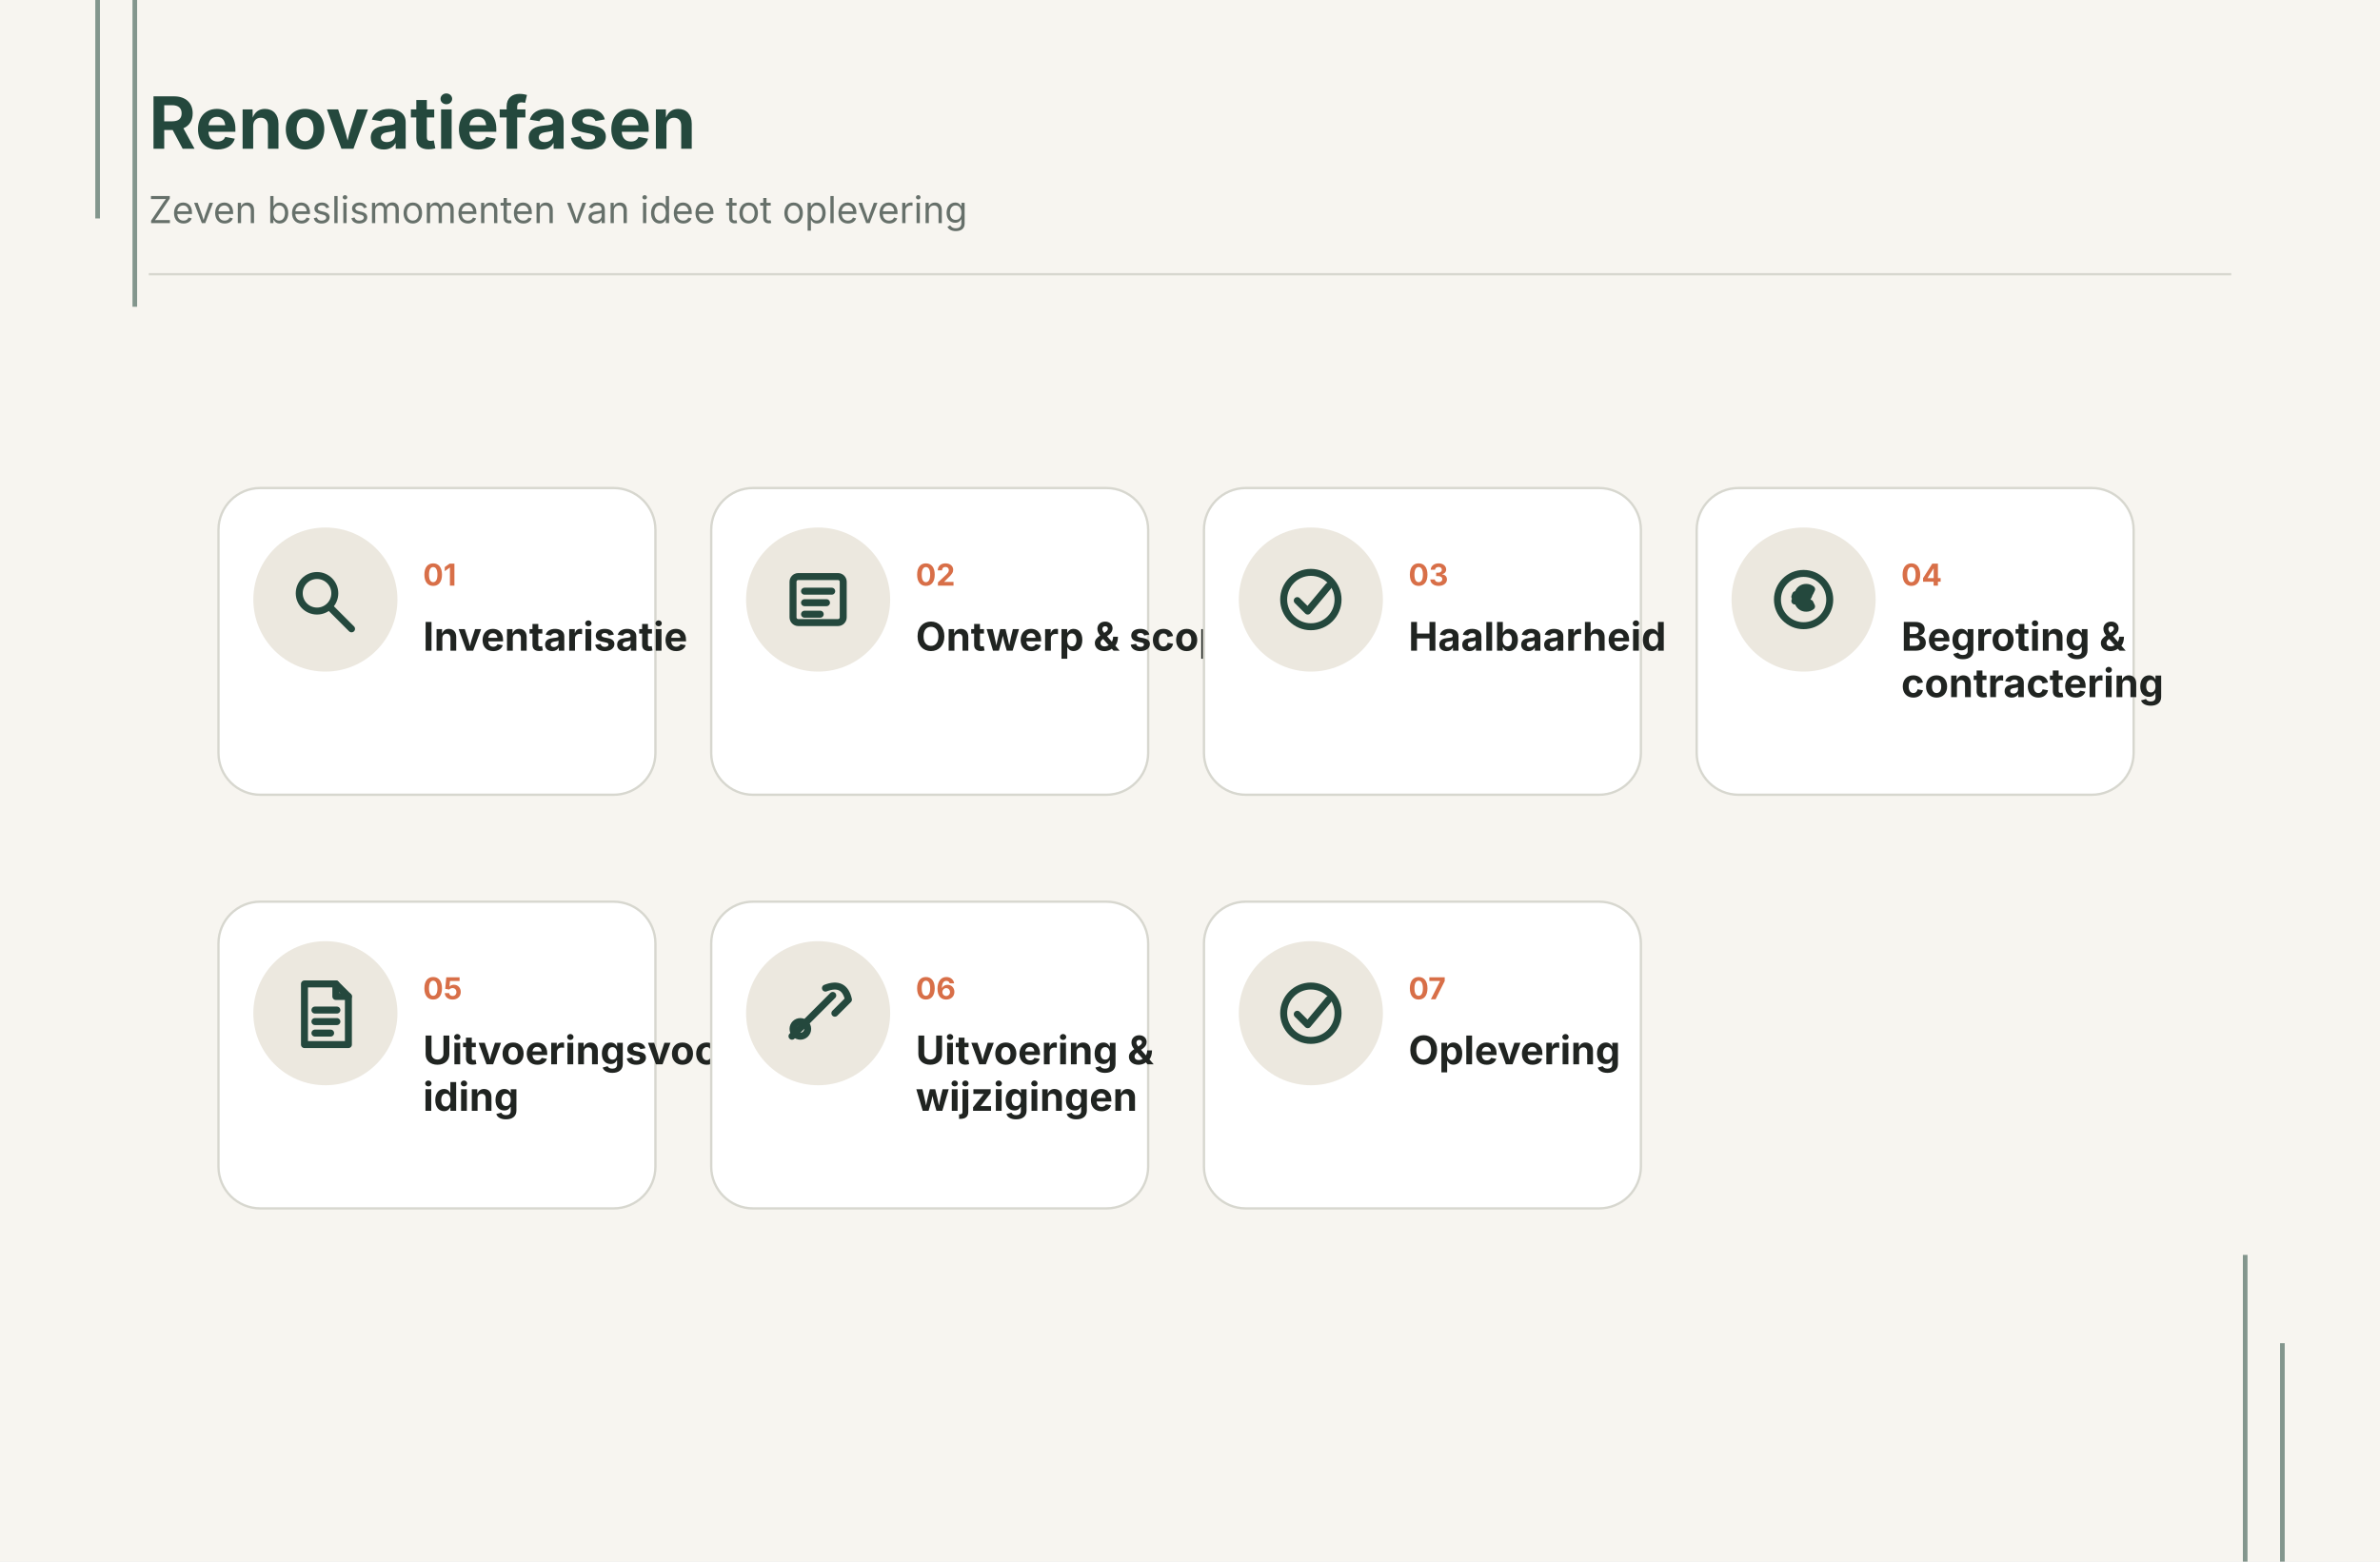
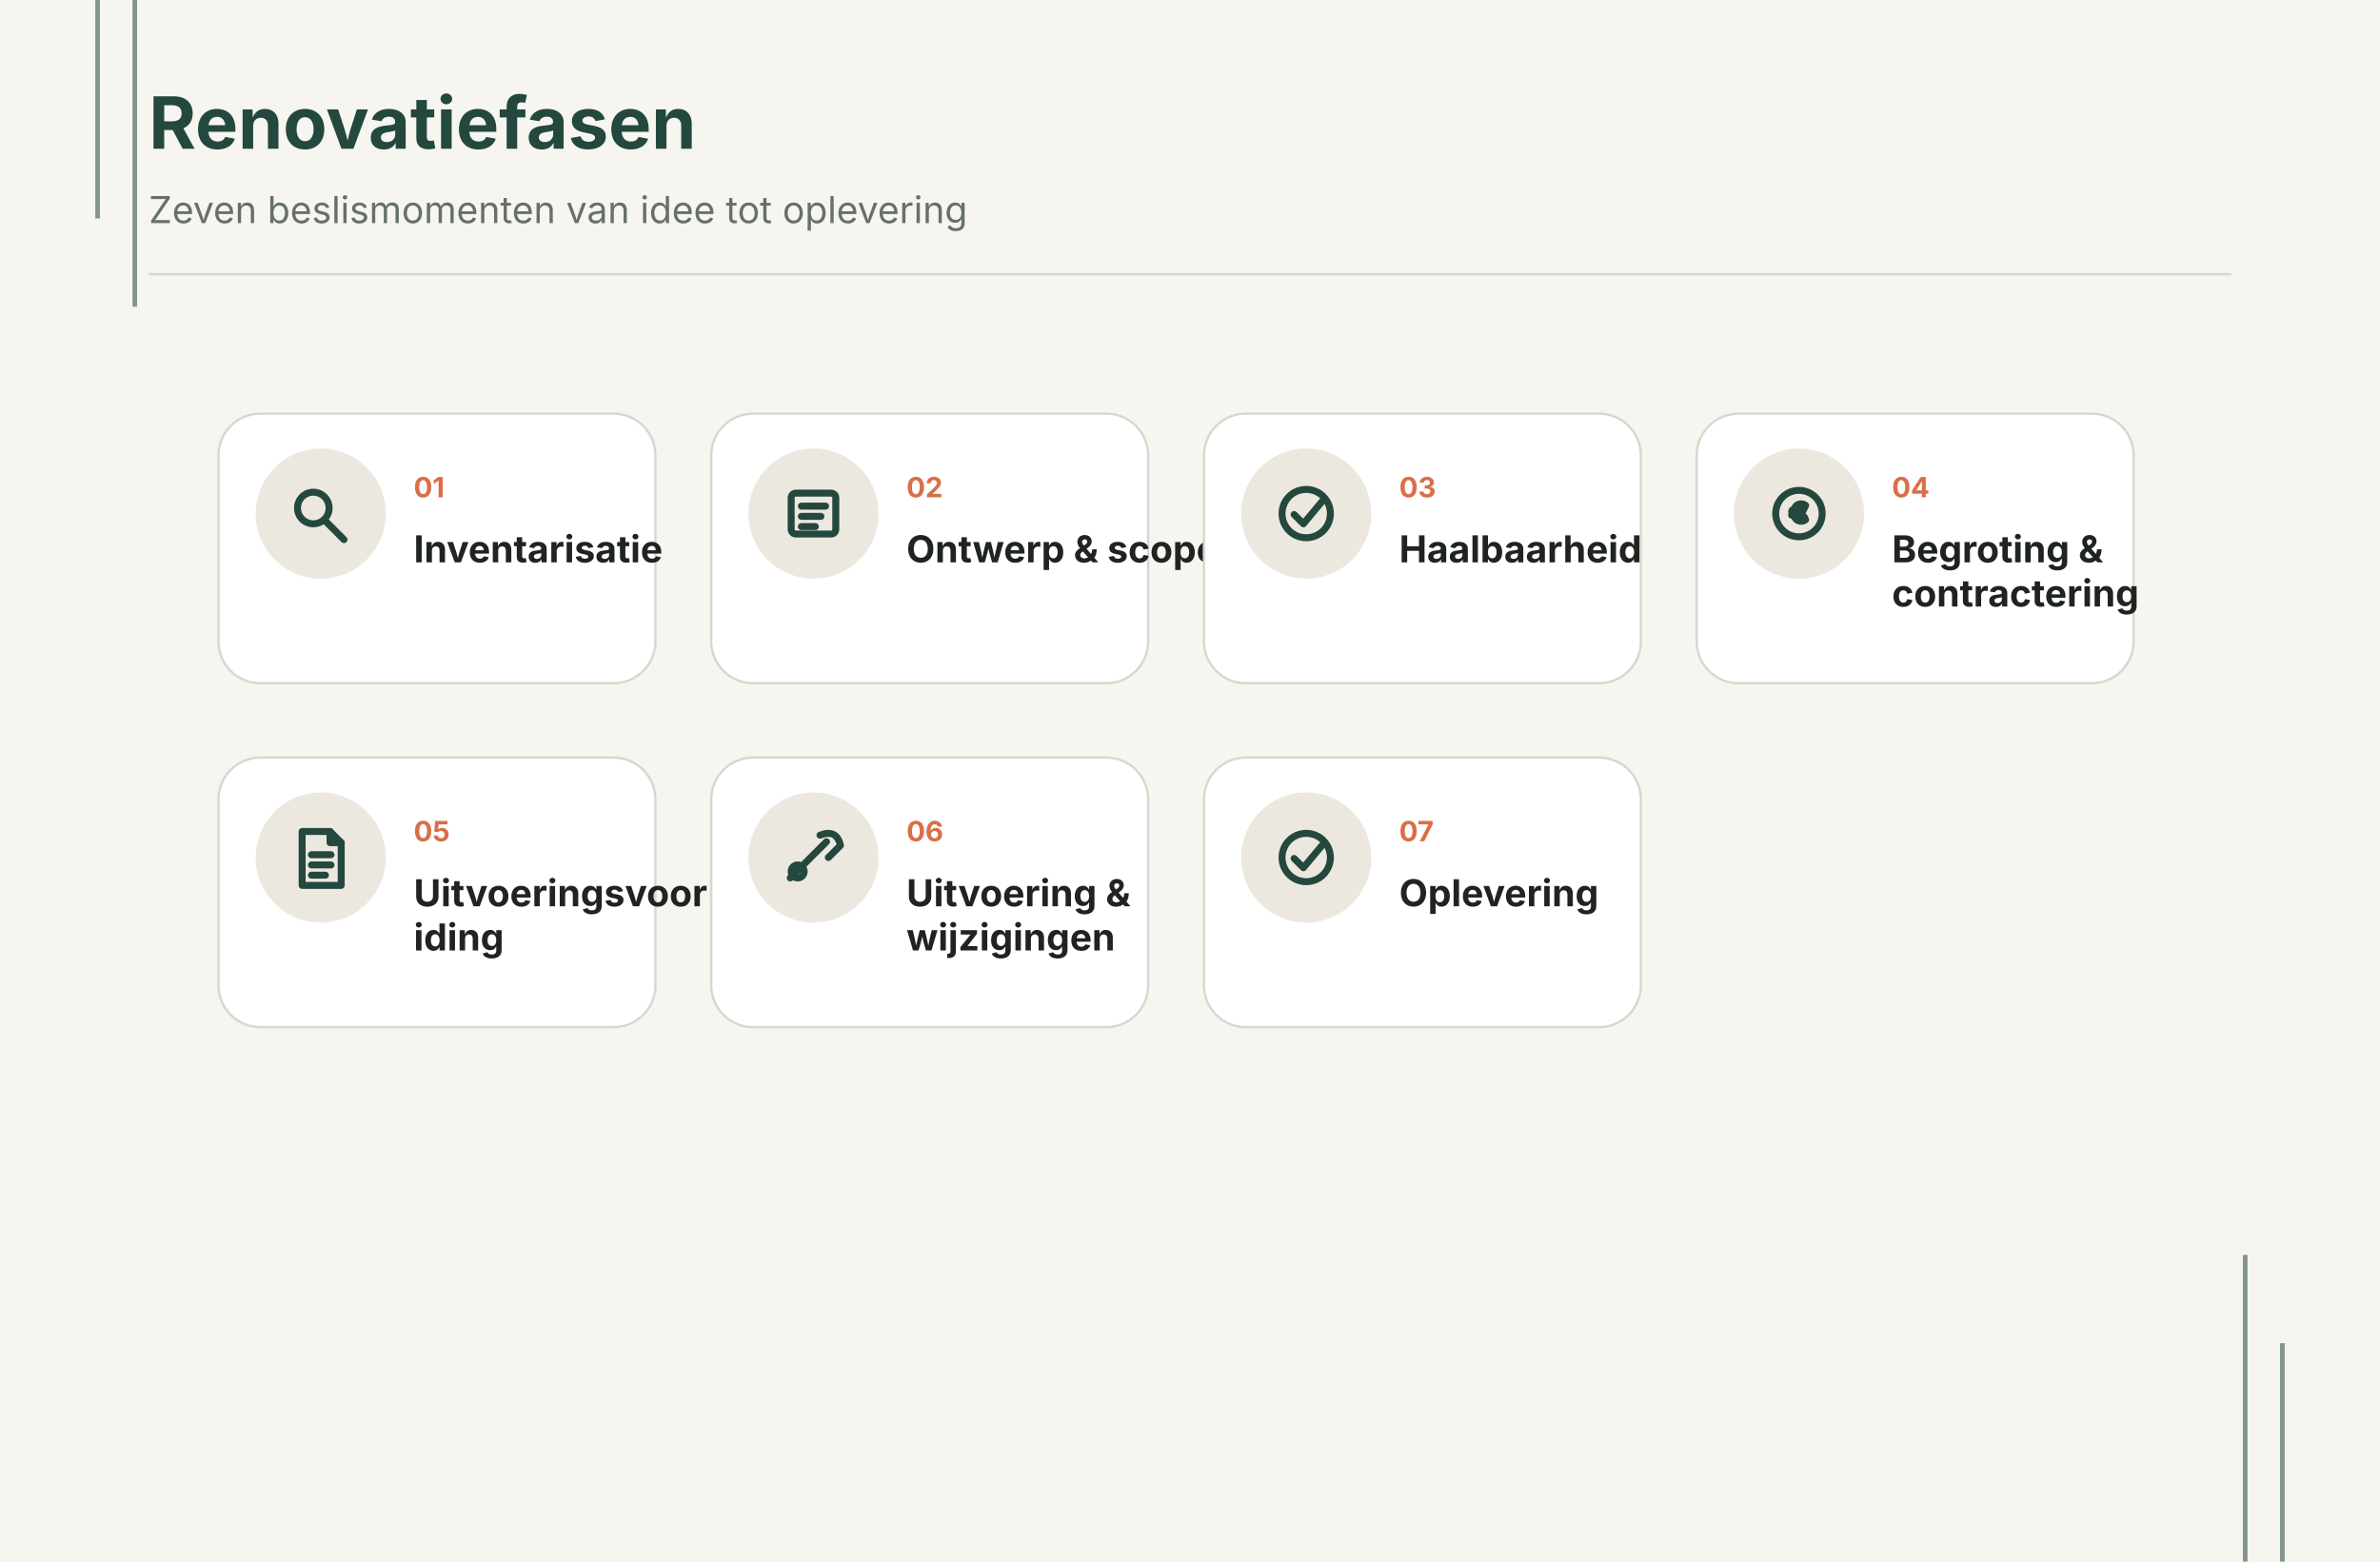
<svg xmlns="http://www.w3.org/2000/svg" width="1024" height="672" viewBox="0 0 1024 672" role="img">
  <rect width="1024" height="672" fill="#F7F5F0" />
  <path d="M42 0 V94 M58 0 V132" stroke="#24483D" stroke-width="2" opacity=".55" />
  <path d="M982 672 V578 M966 672 V540" stroke="#24483D" stroke-width="2" opacity=".55" />
  <text x="64" y="64" text-anchor="start" font-family="Inter,Arial,sans-serif" font-size="31" font-weight="700" fill="#24483D">
    <tspan x="64" dy="0">Renovatiefasen</tspan>
  </text>
  <text x="64" y="96" text-anchor="start" font-family="Inter,Arial,sans-serif" font-size="16" font-weight="400" fill="#66706A">
    <tspan x="64" dy="0">Zeven beslismomenten van idee tot oplevering</tspan>
  </text>
  <line x1="64" y1="118" x2="960" y2="118" stroke="#D7D7CF" stroke-width="1" />
-   <rect x="94" y="210" width="188" height="132" rx="18" fill="#FFFFFF" stroke="#D7D7CF" />
-   <circle cx="140" cy="258" r="31" fill="#ECE8DF" />
+   <rect x="94" y="178" width="188" height="116" rx="18" fill="#FFFFFF" stroke="#D7D7CF" />
+   <circle cx="138" cy="221" r="28" fill="#ECE8DF" />
  <g stroke="#24483D" stroke-width="3" fill="none" stroke-linecap="round" stroke-linejoin="round">
-     <circle cx="136.4" cy="255.3" r="7.65" />
-     <path d="M 141.8 261.15 L 151.25 270.6" />
+     <circle cx="134.8" cy="218.6" r="6.8" />
+     <path d="M 139.6 223.8 L 148.0 232.2" />
  </g>
-   <text x="182" y="252" text-anchor="start" font-family="Inter,Arial,sans-serif" font-size="13" font-weight="700" fill="#D86F48">
-     <tspan x="182" dy="0">01</tspan>
+   <text x="178" y="214" text-anchor="start" font-family="Inter,Arial,sans-serif" font-size="12" font-weight="700" fill="#D86F48">
+     <tspan x="178" dy="0">01</tspan>
  </text>
-   <text x="182" y="280" text-anchor="start" font-family="Inter,Arial,sans-serif" font-size="17" font-weight="700" fill="#202421">
-     <tspan x="182" dy="0">Inventarisatie</tspan>
+   <text x="178" y="242" text-anchor="start" font-family="Inter,Arial,sans-serif" font-size="16" font-weight="700" fill="#202421">
+     <tspan x="178" dy="0">Inventarisatie</tspan>
  </text>
-   <rect x="306" y="210" width="188" height="132" rx="18" fill="#FFFFFF" stroke="#D7D7CF" />
-   <circle cx="352" cy="258" r="31" fill="#ECE8DF" />
+   <rect x="306" y="178" width="188" height="116" rx="18" fill="#FFFFFF" stroke="#D7D7CF" />
+   <circle cx="350" cy="221" r="28" fill="#ECE8DF" />
  <g stroke="#24483D" stroke-width="3" fill="none" stroke-linecap="round" stroke-linejoin="round">
-     <rect x="341.2" y="248.1" width="21.6" height="19.8" rx="2.25" />
-     <path d="M 346.15 254.4 H 357.85 M 346.15 259.35 H 355.6 M 346.15 264.3 H 352.9" />
+     <rect x="340.4" y="212.2" width="19.2" height="17.6" rx="2.0" />
+     <path d="M 344.8 217.8 H 355.2 M 344.8 222.2 H 353.2 M 344.8 226.6 H 350.8" />
  </g>
-   <text x="394" y="252" text-anchor="start" font-family="Inter,Arial,sans-serif" font-size="13" font-weight="700" fill="#D86F48">
-     <tspan x="394" dy="0">02</tspan>
+   <text x="390" y="214" text-anchor="start" font-family="Inter,Arial,sans-serif" font-size="12" font-weight="700" fill="#D86F48">
+     <tspan x="390" dy="0">02</tspan>
  </text>
-   <text x="394" y="280" text-anchor="start" font-family="Inter,Arial,sans-serif" font-size="17" font-weight="700" fill="#202421">
-     <tspan x="394" dy="0">Ontwerp &amp; scope</tspan>
+   <text x="390" y="242" text-anchor="start" font-family="Inter,Arial,sans-serif" font-size="16" font-weight="700" fill="#202421">
+     <tspan x="390" dy="0">Ontwerp &amp; scope</tspan>
  </text>
-   <rect x="518" y="210" width="188" height="132" rx="18" fill="#FFFFFF" stroke="#D7D7CF" />
-   <circle cx="564" cy="258" r="31" fill="#ECE8DF" />
+   <rect x="518" y="178" width="188" height="116" rx="18" fill="#FFFFFF" stroke="#D7D7CF" />
+   <circle cx="562" cy="221" r="28" fill="#ECE8DF" />
  <g stroke="#24483D" stroke-width="3" fill="none" stroke-linecap="round" stroke-linejoin="round">
-     <circle cx="564" cy="258" r="11.7" />
-     <path d="M 558.15 258.45 L 562.65 262.95 L 571.65 252.15" />
+     <circle cx="562" cy="221" r="10.4" />
+     <path d="M 556.8 221.4 L 560.8 225.4 L 568.8 215.8" />
  </g>
-   <text x="606" y="252" text-anchor="start" font-family="Inter,Arial,sans-serif" font-size="13" font-weight="700" fill="#D86F48">
-     <tspan x="606" dy="0">03</tspan>
+   <text x="602" y="214" text-anchor="start" font-family="Inter,Arial,sans-serif" font-size="12" font-weight="700" fill="#D86F48">
+     <tspan x="602" dy="0">03</tspan>
  </text>
-   <text x="606" y="280" text-anchor="start" font-family="Inter,Arial,sans-serif" font-size="17" font-weight="700" fill="#202421">
-     <tspan x="606" dy="0">Haalbaarheid</tspan>
+   <text x="602" y="242" text-anchor="start" font-family="Inter,Arial,sans-serif" font-size="16" font-weight="700" fill="#202421">
+     <tspan x="602" dy="0">Haalbaarheid</tspan>
  </text>
-   <rect x="730" y="210" width="188" height="132" rx="18" fill="#FFFFFF" stroke="#D7D7CF" />
-   <circle cx="776" cy="258" r="31" fill="#ECE8DF" />
+   <rect x="730" y="178" width="188" height="116" rx="18" fill="#FFFFFF" stroke="#D7D7CF" />
+   <circle cx="774" cy="221" r="28" fill="#ECE8DF" />
  <g stroke="#24483D" stroke-width="3" fill="none" stroke-linecap="round" stroke-linejoin="round">
-     <circle cx="776" cy="258" r="11.25" />
-     <text x="776" y="261.6" text-anchor="middle" font-family="Inter,Arial,sans-serif" font-size="12" font-weight="700" fill="#24483D">
-       <tspan x="776" dy="0">€</tspan>
+     <circle cx="774" cy="221" r="10.0" />
+     <text x="774" y="224.2" text-anchor="middle" font-family="Inter,Arial,sans-serif" font-size="10" font-weight="700" fill="#24483D">
+       <tspan x="774" dy="0">€</tspan>
    </text>
  </g>
-   <text x="818" y="252" text-anchor="start" font-family="Inter,Arial,sans-serif" font-size="13" font-weight="700" fill="#D86F48">
-     <tspan x="818" dy="0">04</tspan>
+   <text x="814" y="214" text-anchor="start" font-family="Inter,Arial,sans-serif" font-size="12" font-weight="700" fill="#D86F48">
+     <tspan x="814" dy="0">04</tspan>
  </text>
-   <text x="818" y="280" text-anchor="start" font-family="Inter,Arial,sans-serif" font-size="17" font-weight="700" fill="#202421">
-     <tspan x="818" dy="0">Begroting &amp;</tspan>
-     <tspan x="818" dy="20">contractering</tspan>
+   <text x="814" y="242" text-anchor="start" font-family="Inter,Arial,sans-serif" font-size="16" font-weight="700" fill="#202421">
+     <tspan x="814" dy="0">Begroting &amp;</tspan>
+     <tspan x="814" dy="19">contractering</tspan>
  </text>
-   <rect x="94" y="388" width="188" height="132" rx="18" fill="#FFFFFF" stroke="#D7D7CF" />
-   <circle cx="140" cy="436" r="31" fill="#ECE8DF" />
+   <rect x="94" y="326" width="188" height="116" rx="18" fill="#FFFFFF" stroke="#D7D7CF" />
+   <circle cx="138" cy="369" r="28" fill="#ECE8DF" />
  <g stroke="#24483D" stroke-width="3" fill="none" stroke-linecap="round" stroke-linejoin="round">
-     <path d="M 131.0 423.4 H 144.5 L 149.9 428.8 V 449.5 H 131.0 Z" />
-     <path d="M 144.5 423.4 V 428.8 H 149.9" />
-     <path d="M 135.5 434.65 H 144.95 M 135.5 439.6 H 144.95 M 135.5 444.55 H 142.25" />
+     <path d="M 130.0 357.8 H 142.0 L 146.8 362.6 V 381.0 H 130.0 Z" />
+     <path d="M 142.0 357.8 V 362.6 H 146.8" />
+     <path d="M 134.0 367.8 H 142.4 M 134.0 372.2 H 142.4 M 134.0 376.6 H 140.0" />
  </g>
-   <text x="182" y="430" text-anchor="start" font-family="Inter,Arial,sans-serif" font-size="13" font-weight="700" fill="#D86F48">
-     <tspan x="182" dy="0">05</tspan>
+   <text x="178" y="362" text-anchor="start" font-family="Inter,Arial,sans-serif" font-size="12" font-weight="700" fill="#D86F48">
+     <tspan x="178" dy="0">05</tspan>
  </text>
-   <text x="182" y="458" text-anchor="start" font-family="Inter,Arial,sans-serif" font-size="17" font-weight="700" fill="#202421">
-     <tspan x="182" dy="0">Uitvoeringsvoorbere</tspan>
-     <tspan x="182" dy="20">iding</tspan>
+   <text x="178" y="390" text-anchor="start" font-family="Inter,Arial,sans-serif" font-size="16" font-weight="700" fill="#202421">
+     <tspan x="178" dy="0">Uitvoeringsvoorbere</tspan>
+     <tspan x="178" dy="19">iding</tspan>
  </text>
-   <rect x="306" y="388" width="188" height="132" rx="18" fill="#FFFFFF" stroke="#D7D7CF" />
-   <circle cx="352" cy="436" r="31" fill="#ECE8DF" />
+   <rect x="306" y="326" width="188" height="116" rx="18" fill="#FFFFFF" stroke="#D7D7CF" />
+   <circle cx="350" cy="369" r="28" fill="#ECE8DF" />
  <g stroke="#24483D" stroke-width="3" fill="none" stroke-linecap="round" stroke-linejoin="round">
-     <path d="M 340.75 445.9 L 358.3 428.35" />
-     <path d="M 355.15 425.2 Q 363.25 422.05 365.05 430.15 L 359.2 436" />
-     <circle cx="344.35" cy="442.75" r="3.15" />
+     <path d="M 340.0 377.8 L 355.6 362.2" />
+     <path d="M 352.8 359.4 Q 360.0 356.6 361.6 363.8 L 356.4 369" />
+     <circle cx="343.2" cy="375.0" r="2.8" />
  </g>
-   <text x="394" y="430" text-anchor="start" font-family="Inter,Arial,sans-serif" font-size="13" font-weight="700" fill="#D86F48">
-     <tspan x="394" dy="0">06</tspan>
+   <text x="390" y="362" text-anchor="start" font-family="Inter,Arial,sans-serif" font-size="12" font-weight="700" fill="#D86F48">
+     <tspan x="390" dy="0">06</tspan>
  </text>
-   <text x="394" y="458" text-anchor="start" font-family="Inter,Arial,sans-serif" font-size="17" font-weight="700" fill="#202421">
-     <tspan x="394" dy="0">Uitvoering &amp;</tspan>
-     <tspan x="394" dy="20">wijzigingen</tspan>
+   <text x="390" y="390" text-anchor="start" font-family="Inter,Arial,sans-serif" font-size="16" font-weight="700" fill="#202421">
+     <tspan x="390" dy="0">Uitvoering &amp;</tspan>
+     <tspan x="390" dy="19">wijzigingen</tspan>
  </text>
-   <rect x="518" y="388" width="188" height="132" rx="18" fill="#FFFFFF" stroke="#D7D7CF" />
-   <circle cx="564" cy="436" r="31" fill="#ECE8DF" />
+   <rect x="518" y="326" width="188" height="116" rx="18" fill="#FFFFFF" stroke="#D7D7CF" />
+   <circle cx="562" cy="369" r="28" fill="#ECE8DF" />
  <g stroke="#24483D" stroke-width="3" fill="none" stroke-linecap="round" stroke-linejoin="round">
-     <circle cx="564" cy="436" r="11.7" />
-     <path d="M 558.15 436.45 L 562.65 440.95 L 571.65 430.15" />
+     <circle cx="562" cy="369" r="10.4" />
+     <path d="M 556.8 369.4 L 560.8 373.4 L 568.8 363.8" />
  </g>
-   <text x="606" y="430" text-anchor="start" font-family="Inter,Arial,sans-serif" font-size="13" font-weight="700" fill="#D86F48">
-     <tspan x="606" dy="0">07</tspan>
+   <text x="602" y="362" text-anchor="start" font-family="Inter,Arial,sans-serif" font-size="12" font-weight="700" fill="#D86F48">
+     <tspan x="602" dy="0">07</tspan>
  </text>
-   <text x="606" y="458" text-anchor="start" font-family="Inter,Arial,sans-serif" font-size="17" font-weight="700" fill="#202421">
-     <tspan x="606" dy="0">Oplevering</tspan>
+   <text x="602" y="390" text-anchor="start" font-family="Inter,Arial,sans-serif" font-size="16" font-weight="700" fill="#202421">
+     <tspan x="602" dy="0">Oplevering</tspan>
  </text>
</svg>
